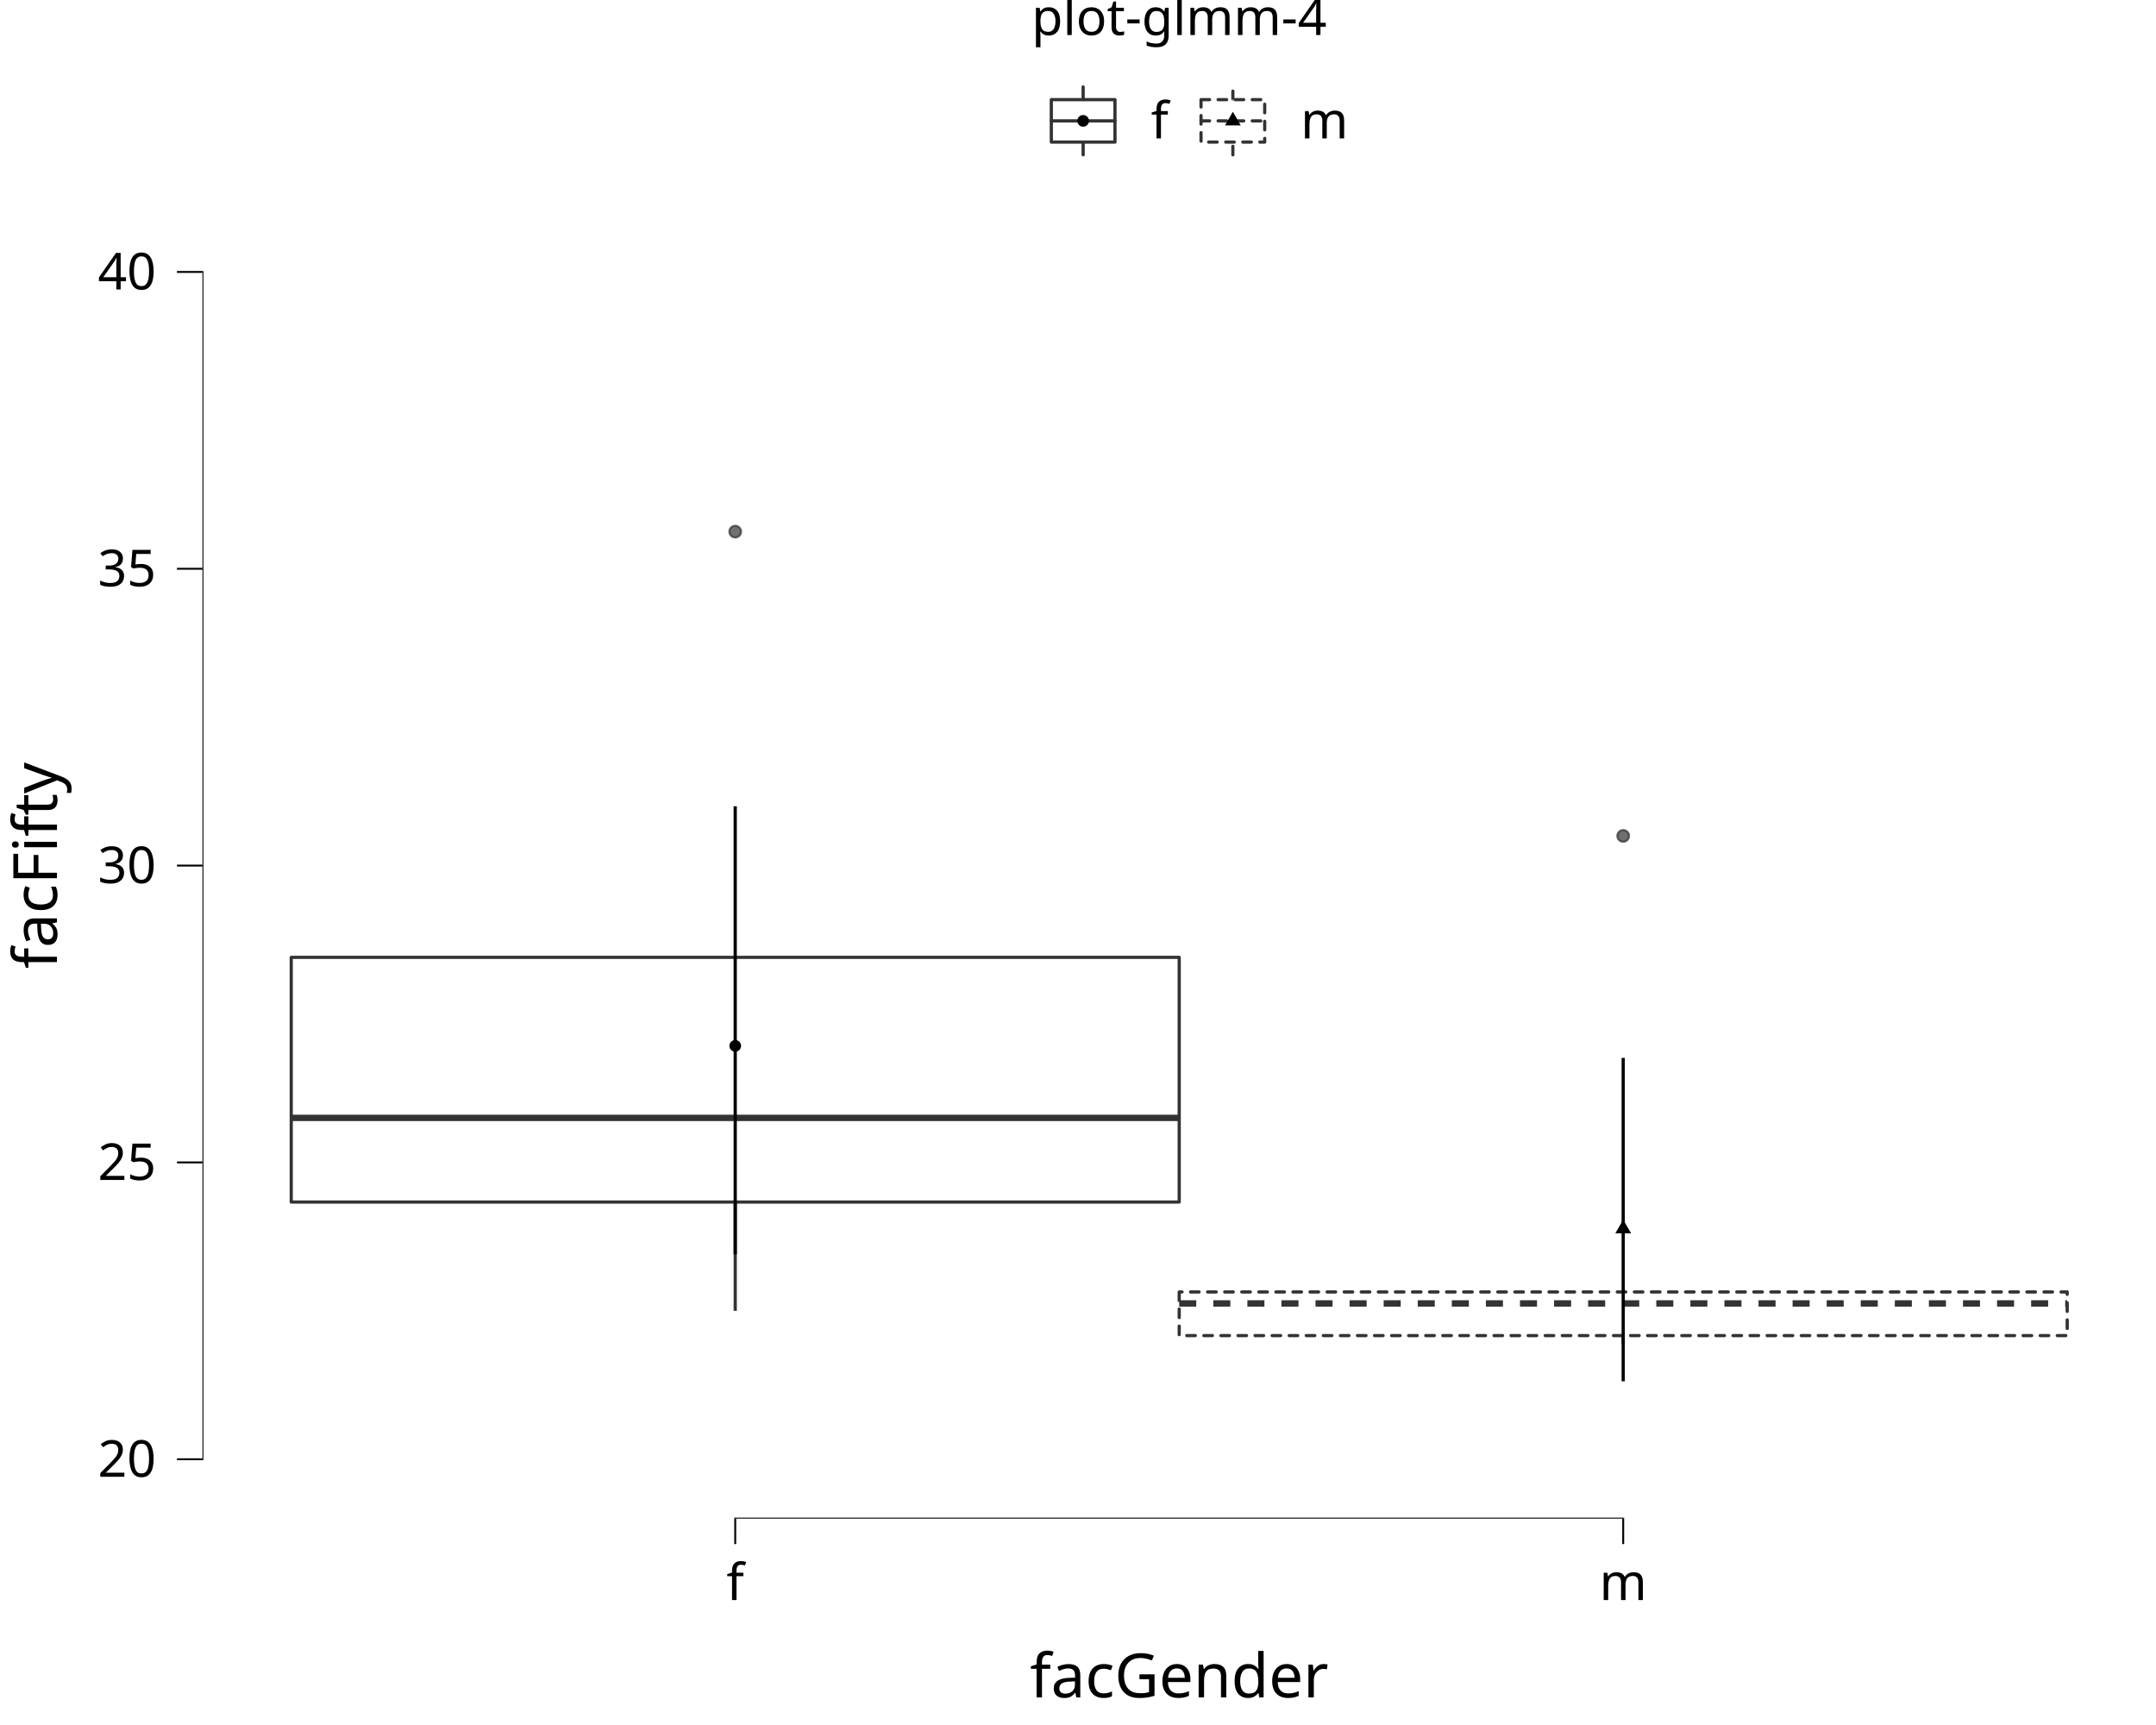
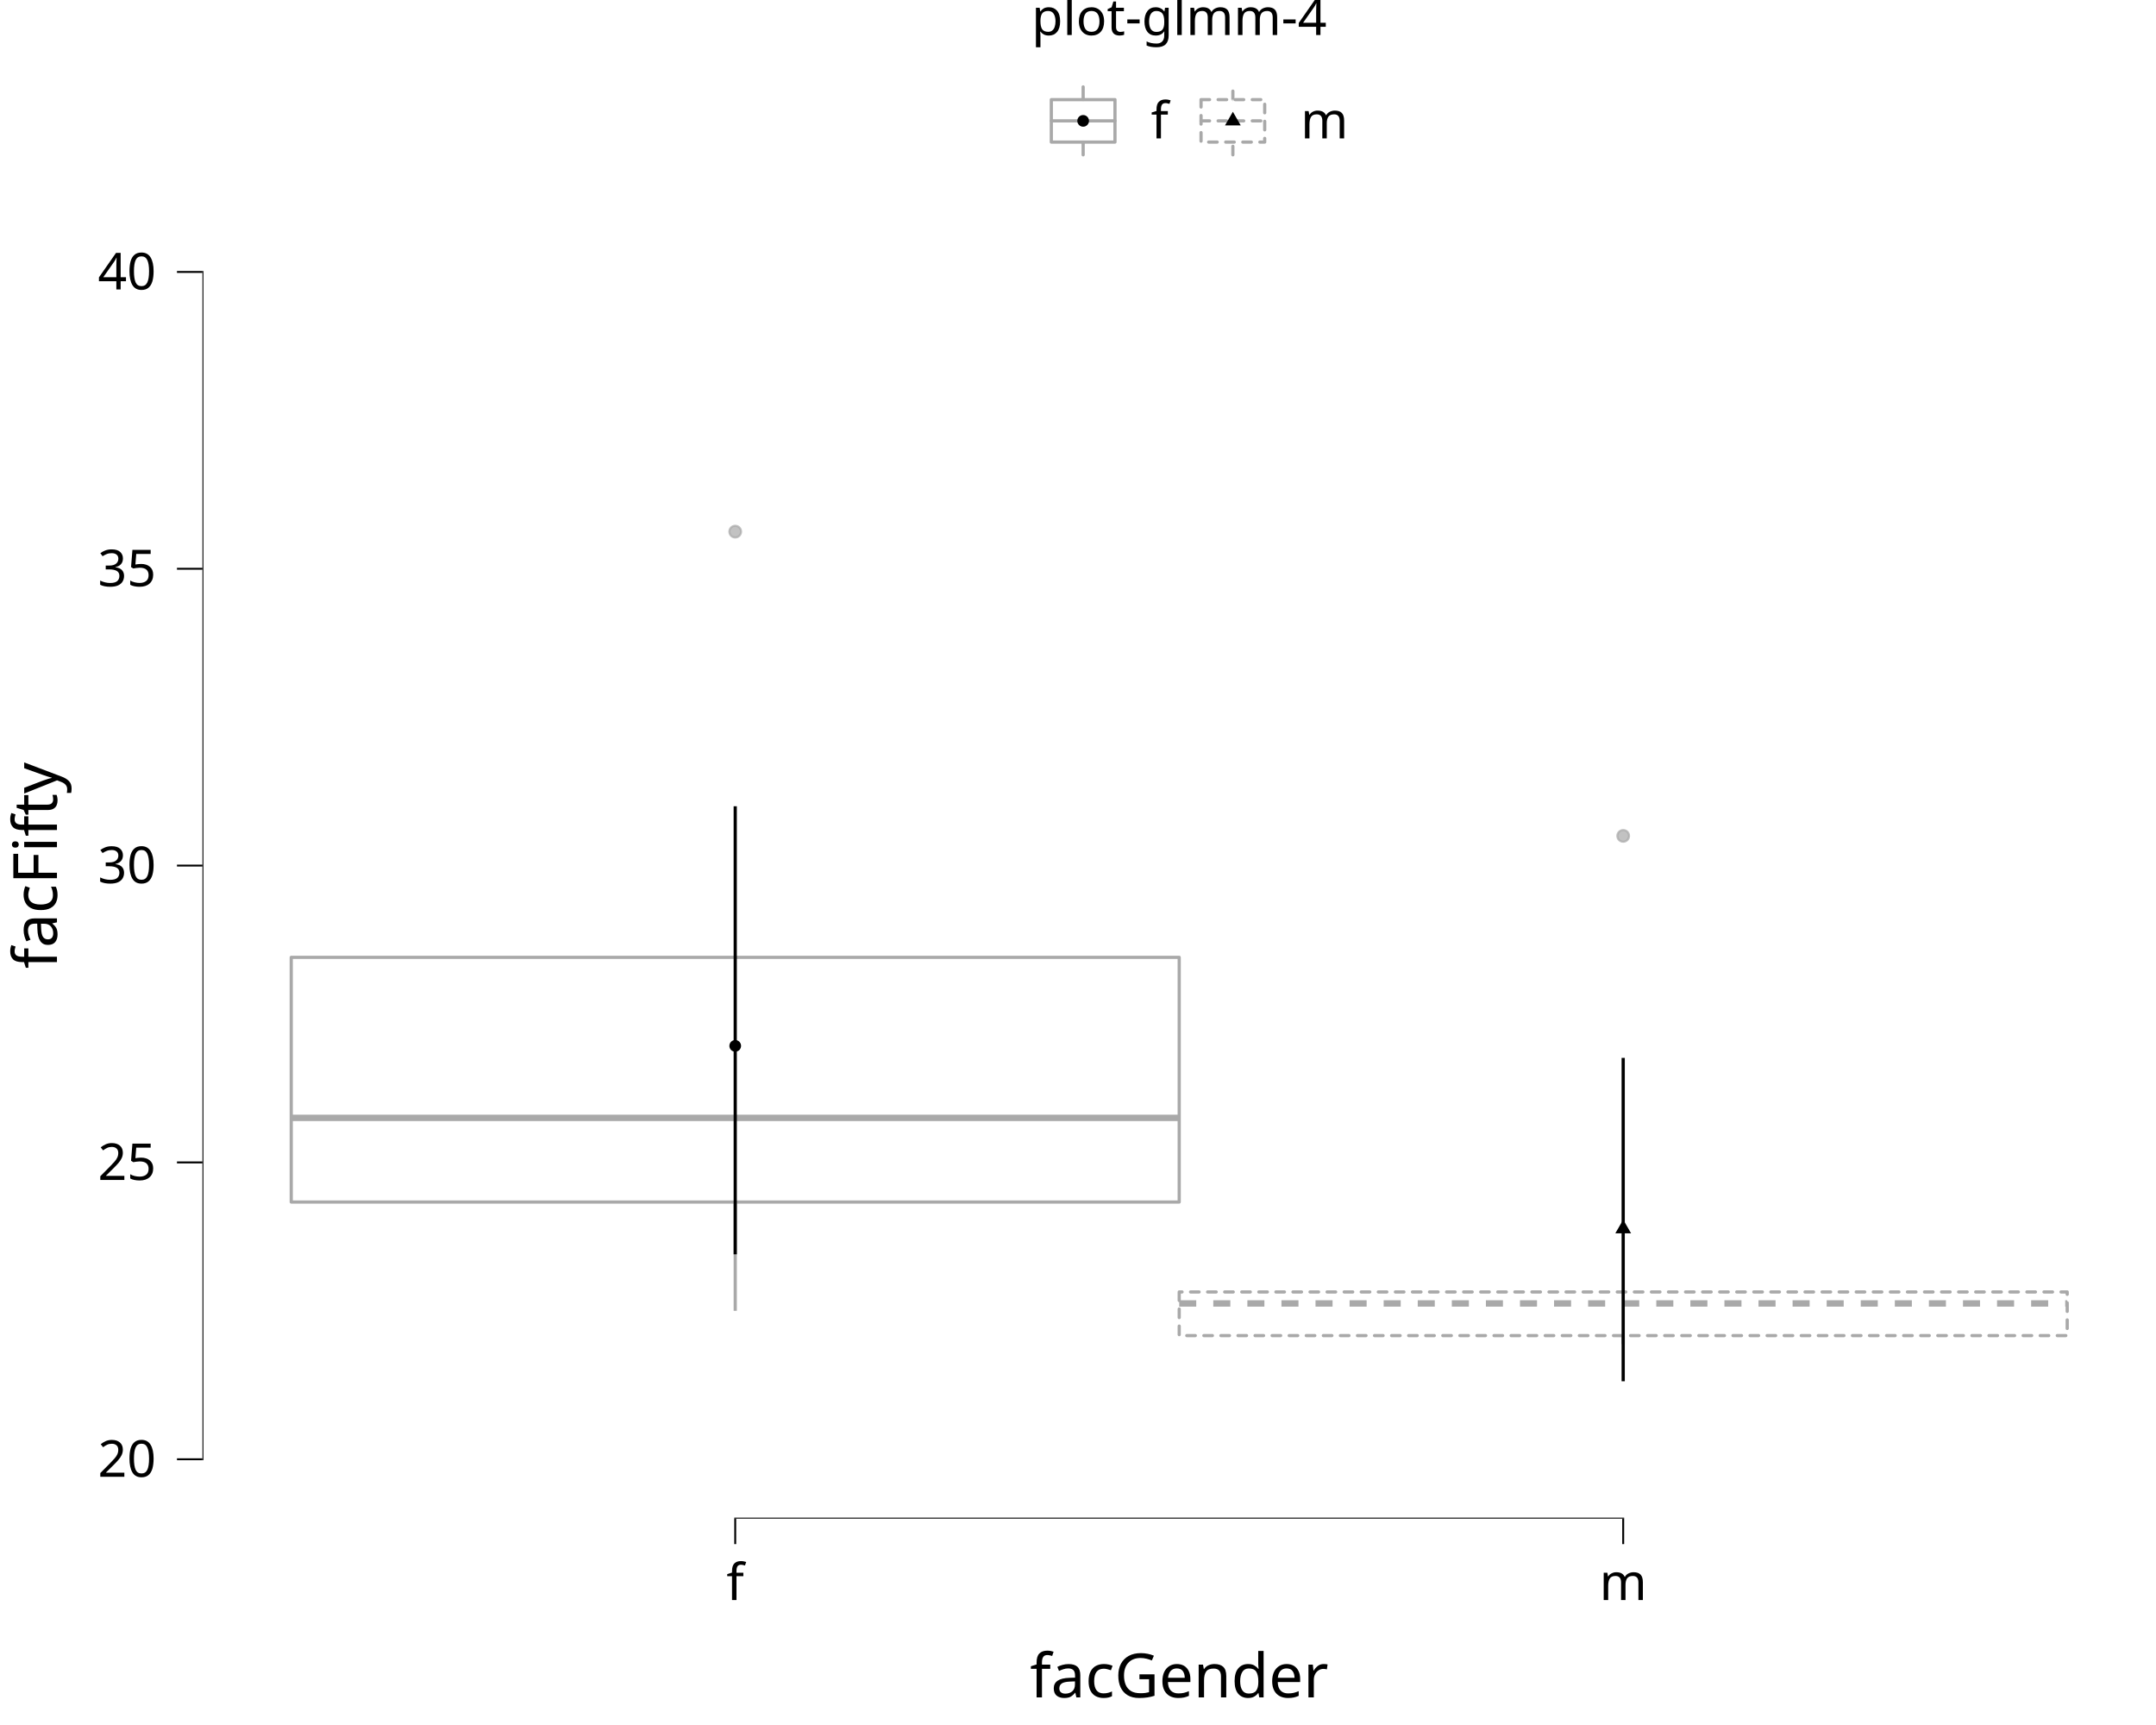
<svg xmlns="http://www.w3.org/2000/svg" class="svglite" data-engine-version="2.0" width="720.00pt" height="576.00pt" viewBox="0 0 720.00 576.00">
  <defs>
    <style type="text/css">
    .svglite line, .svglite polyline, .svglite polygon, .svglite path, .svglite rect, .svglite circle {
      fill: none;
      stroke: #000000;
      stroke-linecap: round;
      stroke-linejoin: round;
      stroke-miterlimit: 10.00;
    }
  </style>
  </defs>
  <rect width="100%" height="100%" style="stroke: none; fill: #FFFFFF;" />
  <defs>
    <clipPath id="cpMC4wMHw3MjAuMDB8MC4wMHw1NzYuMDA=">
      <rect x="0.00" y="0.00" width="720.00" height="576.00" />
    </clipPath>
  </defs>
  <g clip-path="url(#cpMC4wMHw3MjAuMDB8MC4wMHw1NzYuMDA=)">
    <rect x="0.00" y="0.00" width="720.00" height="576.00" style="stroke-width: 10.67; stroke: none;" />
  </g>
  <defs>
    <clipPath id="cpNjcuNjF8NzIwLjAwfDcwLjk3fDUwNy4wOQ==">
      <rect x="67.61" y="70.97" width="652.39" height="436.12" />
    </clipPath>
  </defs>
  <g clip-path="url(#cpNjcuNjF8NzIwLjAwfDcwLjk3fDUwNy4wOQ==)">
    <rect x="67.61" y="70.97" width="652.39" height="436.12" style="stroke-width: 10.67; stroke: none;" />
-     <circle cx="245.53" cy="177.52" r="1.95" style="stroke-width: 0.71; stroke: #333333; stroke-opacity: 0.70; fill: #333333; fill-opacity: 0.70;" />
-     <line x1="245.53" y1="319.67" x2="245.53" y2="319.67" style="stroke-width: 1.07; stroke: #333333; stroke-linecap: butt;" />
-     <line x1="245.53" y1="401.37" x2="245.53" y2="437.71" style="stroke-width: 1.07; stroke: #333333; stroke-linecap: butt;" />
-     <polygon points="97.26,319.67 97.26,401.37 393.80,401.37 393.80,319.67 97.26,319.67 " style="stroke-width: 1.07; stroke: #333333; fill: #FFFFFF; fill-opacity: 0.70;" />
-     <line x1="97.26" y1="373.28" x2="393.80" y2="373.28" style="stroke-width: 2.13; stroke: #333333; stroke-linecap: butt;" />
-     <circle cx="542.07" cy="279.12" r="1.95" style="stroke-width: 0.71; stroke: #333333; stroke-opacity: 0.70; fill: #333333; fill-opacity: 0.70;" />
-     <line x1="542.07" y1="431.40" x2="542.07" y2="431.40" style="stroke-width: 1.07; stroke: #333333; stroke-dasharray: 2.85,2.85; stroke-linecap: butt;" />
-     <line x1="542.07" y1="445.97" x2="542.07" y2="449.83" style="stroke-width: 1.07; stroke: #333333; stroke-dasharray: 2.85,2.85; stroke-linecap: butt;" />
-     <polygon points="393.80,431.40 393.80,445.97 690.35,445.97 690.35,431.40 393.80,431.40 " style="stroke-width: 1.07; stroke: #333333; stroke-dasharray: 2.85,2.85; fill: #FFFFFF; fill-opacity: 0.70;" />
-     <line x1="393.80" y1="435.23" x2="690.35" y2="435.23" style="stroke-width: 2.13; stroke: #333333; stroke-dasharray: 5.69,5.69; stroke-linecap: butt;" />
+     <circle cx="245.53" cy="177.52" r="1.95" style="stroke-width: 0.71; stroke: #A9A9A9; stroke-opacity: 0.70; fill: #A9A9A9; fill-opacity: 0.70;" />
+     <line x1="245.53" y1="319.67" x2="245.53" y2="319.67" style="stroke-width: 1.07; stroke: #A9A9A9; stroke-linecap: butt;" />
+     <line x1="245.53" y1="401.37" x2="245.53" y2="437.71" style="stroke-width: 1.07; stroke: #A9A9A9; stroke-linecap: butt;" />
+     <polygon points="97.26,319.67 97.26,401.37 393.80,401.37 393.80,319.67 97.26,319.67 " style="stroke-width: 1.07; stroke: #A9A9A9; fill: #FFFFFF; fill-opacity: 0.70;" />
+     <line x1="97.26" y1="373.28" x2="393.80" y2="373.28" style="stroke-width: 2.13; stroke: #A9A9A9; stroke-linecap: butt;" />
+     <circle cx="542.07" cy="279.12" r="1.95" style="stroke-width: 0.71; stroke: #A9A9A9; stroke-opacity: 0.70; fill: #A9A9A9; fill-opacity: 0.70;" />
+     <line x1="542.07" y1="431.40" x2="542.07" y2="431.40" style="stroke-width: 1.07; stroke: #A9A9A9; stroke-dasharray: 2.85,2.85; stroke-linecap: butt;" />
+     <line x1="542.07" y1="445.97" x2="542.07" y2="449.83" style="stroke-width: 1.07; stroke: #A9A9A9; stroke-dasharray: 2.85,2.85; stroke-linecap: butt;" />
+     <polygon points="393.80,431.40 393.80,445.97 690.35,445.97 690.35,431.40 393.80,431.40 " style="stroke-width: 1.07; stroke: #A9A9A9; stroke-dasharray: 2.85,2.85; fill: #FFFFFF; fill-opacity: 0.70;" />
+     <line x1="393.80" y1="435.23" x2="690.35" y2="435.23" style="stroke-width: 2.13; stroke: #A9A9A9; stroke-dasharray: 5.69,5.69; stroke-linecap: butt;" />
    <circle cx="245.53" cy="349.23" r="1.95" style="stroke-width: 0.71; stroke: none; fill: #000000;" />
    <polygon points="542.07,407.27 544.71,411.83 539.44,411.83 " style="stroke-width: 0.71; stroke: none; fill: #000000;" />
    <polyline points="245.53,269.23 245.53,269.23 " style="stroke-width: 1.07; stroke-linecap: butt;" />
    <polyline points="245.53,269.23 245.53,418.82 " style="stroke-width: 1.07; stroke-linecap: butt;" />
    <polyline points="245.53,418.82 245.53,418.82 " style="stroke-width: 1.07; stroke-linecap: butt;" />
    <polyline points="542.07,353.25 542.07,353.25 " style="stroke-width: 1.07; stroke-linecap: butt;" />
    <polyline points="542.07,353.25 542.07,461.23 " style="stroke-width: 1.07; stroke-linecap: butt;" />
    <polyline points="542.07,461.23 542.07,461.23 " style="stroke-width: 1.07; stroke-linecap: butt;" />
    <line x1="245.21" y1="507.09" x2="542.39" y2="507.09" style="stroke-width: 0.64; stroke-linecap: butt;" />
    <line x1="67.61" y1="487.59" x2="67.61" y2="90.48" style="stroke-width: 0.64; stroke-linecap: butt;" />
    <rect x="67.61" y="70.97" width="652.39" height="436.12" style="stroke-width: 0.00; stroke: none;" />
  </g>
  <g clip-path="url(#cpMC4wMHw3MjAuMDB8MC4wMHw1NzYuMDA=)">
    <polyline points="67.61,507.09 67.61,70.97 " style="stroke-width: 0.00; stroke: none; stroke-linecap: butt;" />
    <text x="52.13" y="493.12" text-anchor="end" style="font-size: 17.00px; font-family: sans;" textLength="18.91px" lengthAdjust="spacingAndGlyphs">20</text>
    <text x="52.13" y="394.00" text-anchor="end" style="font-size: 17.00px; font-family: sans;" textLength="18.91px" lengthAdjust="spacingAndGlyphs">25</text>
    <text x="52.13" y="294.88" text-anchor="end" style="font-size: 17.00px; font-family: sans;" textLength="18.91px" lengthAdjust="spacingAndGlyphs">30</text>
    <text x="52.13" y="195.76" text-anchor="end" style="font-size: 17.00px; font-family: sans;" textLength="18.91px" lengthAdjust="spacingAndGlyphs">35</text>
    <text x="52.13" y="96.65" text-anchor="end" style="font-size: 17.00px; font-family: sans;" textLength="18.91px" lengthAdjust="spacingAndGlyphs">40</text>
    <polyline points="59.10,487.27 67.61,487.27 " style="stroke-width: 0.64; stroke-linecap: butt;" />
    <polyline points="59.10,388.15 67.61,388.15 " style="stroke-width: 0.64; stroke-linecap: butt;" />
    <polyline points="59.10,289.03 67.61,289.03 " style="stroke-width: 0.64; stroke-linecap: butt;" />
    <polyline points="59.10,189.91 67.61,189.91 " style="stroke-width: 0.64; stroke-linecap: butt;" />
    <polyline points="59.10,90.80 67.61,90.80 " style="stroke-width: 0.64; stroke-linecap: butt;" />
    <polyline points="67.61,507.09 720.00,507.09 " style="stroke-width: 0.00; stroke: none; stroke-linecap: butt;" />
    <polyline points="245.53,515.60 245.53,507.09 " style="stroke-width: 0.64; stroke-linecap: butt;" />
    <polyline points="542.07,515.60 542.07,507.09 " style="stroke-width: 0.64; stroke-linecap: butt;" />
    <text x="245.53" y="534.27" text-anchor="middle" style="font-size: 17.00px; font-family: sans;" textLength="4.72px" lengthAdjust="spacingAndGlyphs">f</text>
    <text x="542.07" y="534.27" text-anchor="middle" style="font-size: 17.00px; font-family: sans;" textLength="14.17px" lengthAdjust="spacingAndGlyphs">m</text>
    <text x="393.80" y="566.78" text-anchor="middle" style="font-size: 20.40px; font-family: sans;" textLength="95.28px" lengthAdjust="spacingAndGlyphs">facGender</text>
    <text transform="translate(19.02,289.03) rotate(-90)" text-anchor="middle" style="font-size: 20.40px; font-family: sans;" textLength="65.75px" lengthAdjust="spacingAndGlyphs">facFifty</text>
    <rect x="333.60" y="20.71" width="120.42" height="39.31" style="stroke-width: 0.75; stroke: none;" />
    <rect x="333.60" y="20.71" width="120.42" height="39.31" style="stroke-width: 10.67; stroke: none;" />
    <rect x="347.54" y="26.19" width="28.35" height="28.35" style="stroke-width: 10.67; stroke: none;" />
-     <polyline points="361.72,51.70 361.72,47.45 " style="stroke-width: 1.07; stroke: #333333;" />
-     <polyline points="361.72,33.27 361.72,29.02 " style="stroke-width: 1.07; stroke: #333333;" />
-     <rect x="351.09" y="33.27" width="21.26" height="14.17" style="stroke-width: 1.07; stroke: #333333; fill: #FFFFFF; fill-opacity: 0.70;" />
-     <polyline points="351.09,40.36 372.35,40.36 " style="stroke-width: 1.07; stroke: #333333;" />
+     <polyline points="361.72,51.70 361.72,47.45 " style="stroke-width: 1.07; stroke: #A9A9A9;" />
+     <polyline points="361.72,33.27 361.72,29.02 " style="stroke-width: 1.07; stroke: #A9A9A9;" />
+     <rect x="351.09" y="33.27" width="21.26" height="14.17" style="stroke-width: 1.07; stroke: #A9A9A9; fill: #FFFFFF; fill-opacity: 0.70;" />
+     <polyline points="351.09,40.36 372.35,40.36 " style="stroke-width: 1.07; stroke: #A9A9A9;" />
    <circle cx="361.72" cy="40.36" r="1.95" style="stroke-width: 0.71; stroke: none; fill: #000000;" />
    <rect x="397.55" y="26.19" width="28.35" height="28.35" style="stroke-width: 10.67; stroke: none;" />
-     <polyline points="411.72,51.70 411.72,47.45 " style="stroke-width: 1.07; stroke: #333333; stroke-dasharray: 2.85,2.85;" />
-     <polyline points="411.72,33.27 411.72,29.02 " style="stroke-width: 1.07; stroke: #333333; stroke-dasharray: 2.85,2.85;" />
-     <rect x="401.09" y="33.27" width="21.26" height="14.17" style="stroke-width: 1.07; stroke: #333333; stroke-dasharray: 2.85,2.85; fill: #FFFFFF; fill-opacity: 0.70;" />
-     <polyline points="401.09,40.36 422.35,40.36 " style="stroke-width: 1.07; stroke: #333333; stroke-dasharray: 2.85,2.85;" />
+     <polyline points="411.72,51.70 411.72,47.45 " style="stroke-width: 1.07; stroke: #A9A9A9; stroke-dasharray: 2.85,2.85;" />
+     <polyline points="411.72,33.27 411.72,29.02 " style="stroke-width: 1.07; stroke: #A9A9A9; stroke-dasharray: 2.85,2.85;" />
+     <rect x="401.09" y="33.27" width="21.26" height="14.17" style="stroke-width: 1.07; stroke: #A9A9A9; stroke-dasharray: 2.85,2.85; fill: #FFFFFF; fill-opacity: 0.70;" />
+     <polyline points="401.09,40.36 422.35,40.36 " style="stroke-width: 1.07; stroke: #A9A9A9; stroke-dasharray: 2.85,2.85;" />
    <polygon points="411.72,37.32 414.35,41.88 409.09,41.88 " style="stroke-width: 0.71; stroke: none; fill: #000000;" />
    <text x="384.36" y="46.21" style="font-size: 17.00px; font-family: sans;" textLength="4.72px" lengthAdjust="spacingAndGlyphs">f</text>
    <text x="434.36" y="46.21" style="font-size: 17.00px; font-family: sans;" textLength="14.17px" lengthAdjust="spacingAndGlyphs">m</text>
    <text x="393.80" y="11.70" text-anchor="middle" style="font-size: 17.00px; font-family: sans;" textLength="89.75px" lengthAdjust="spacingAndGlyphs">plot-glmm-4</text>
  </g>
</svg>
